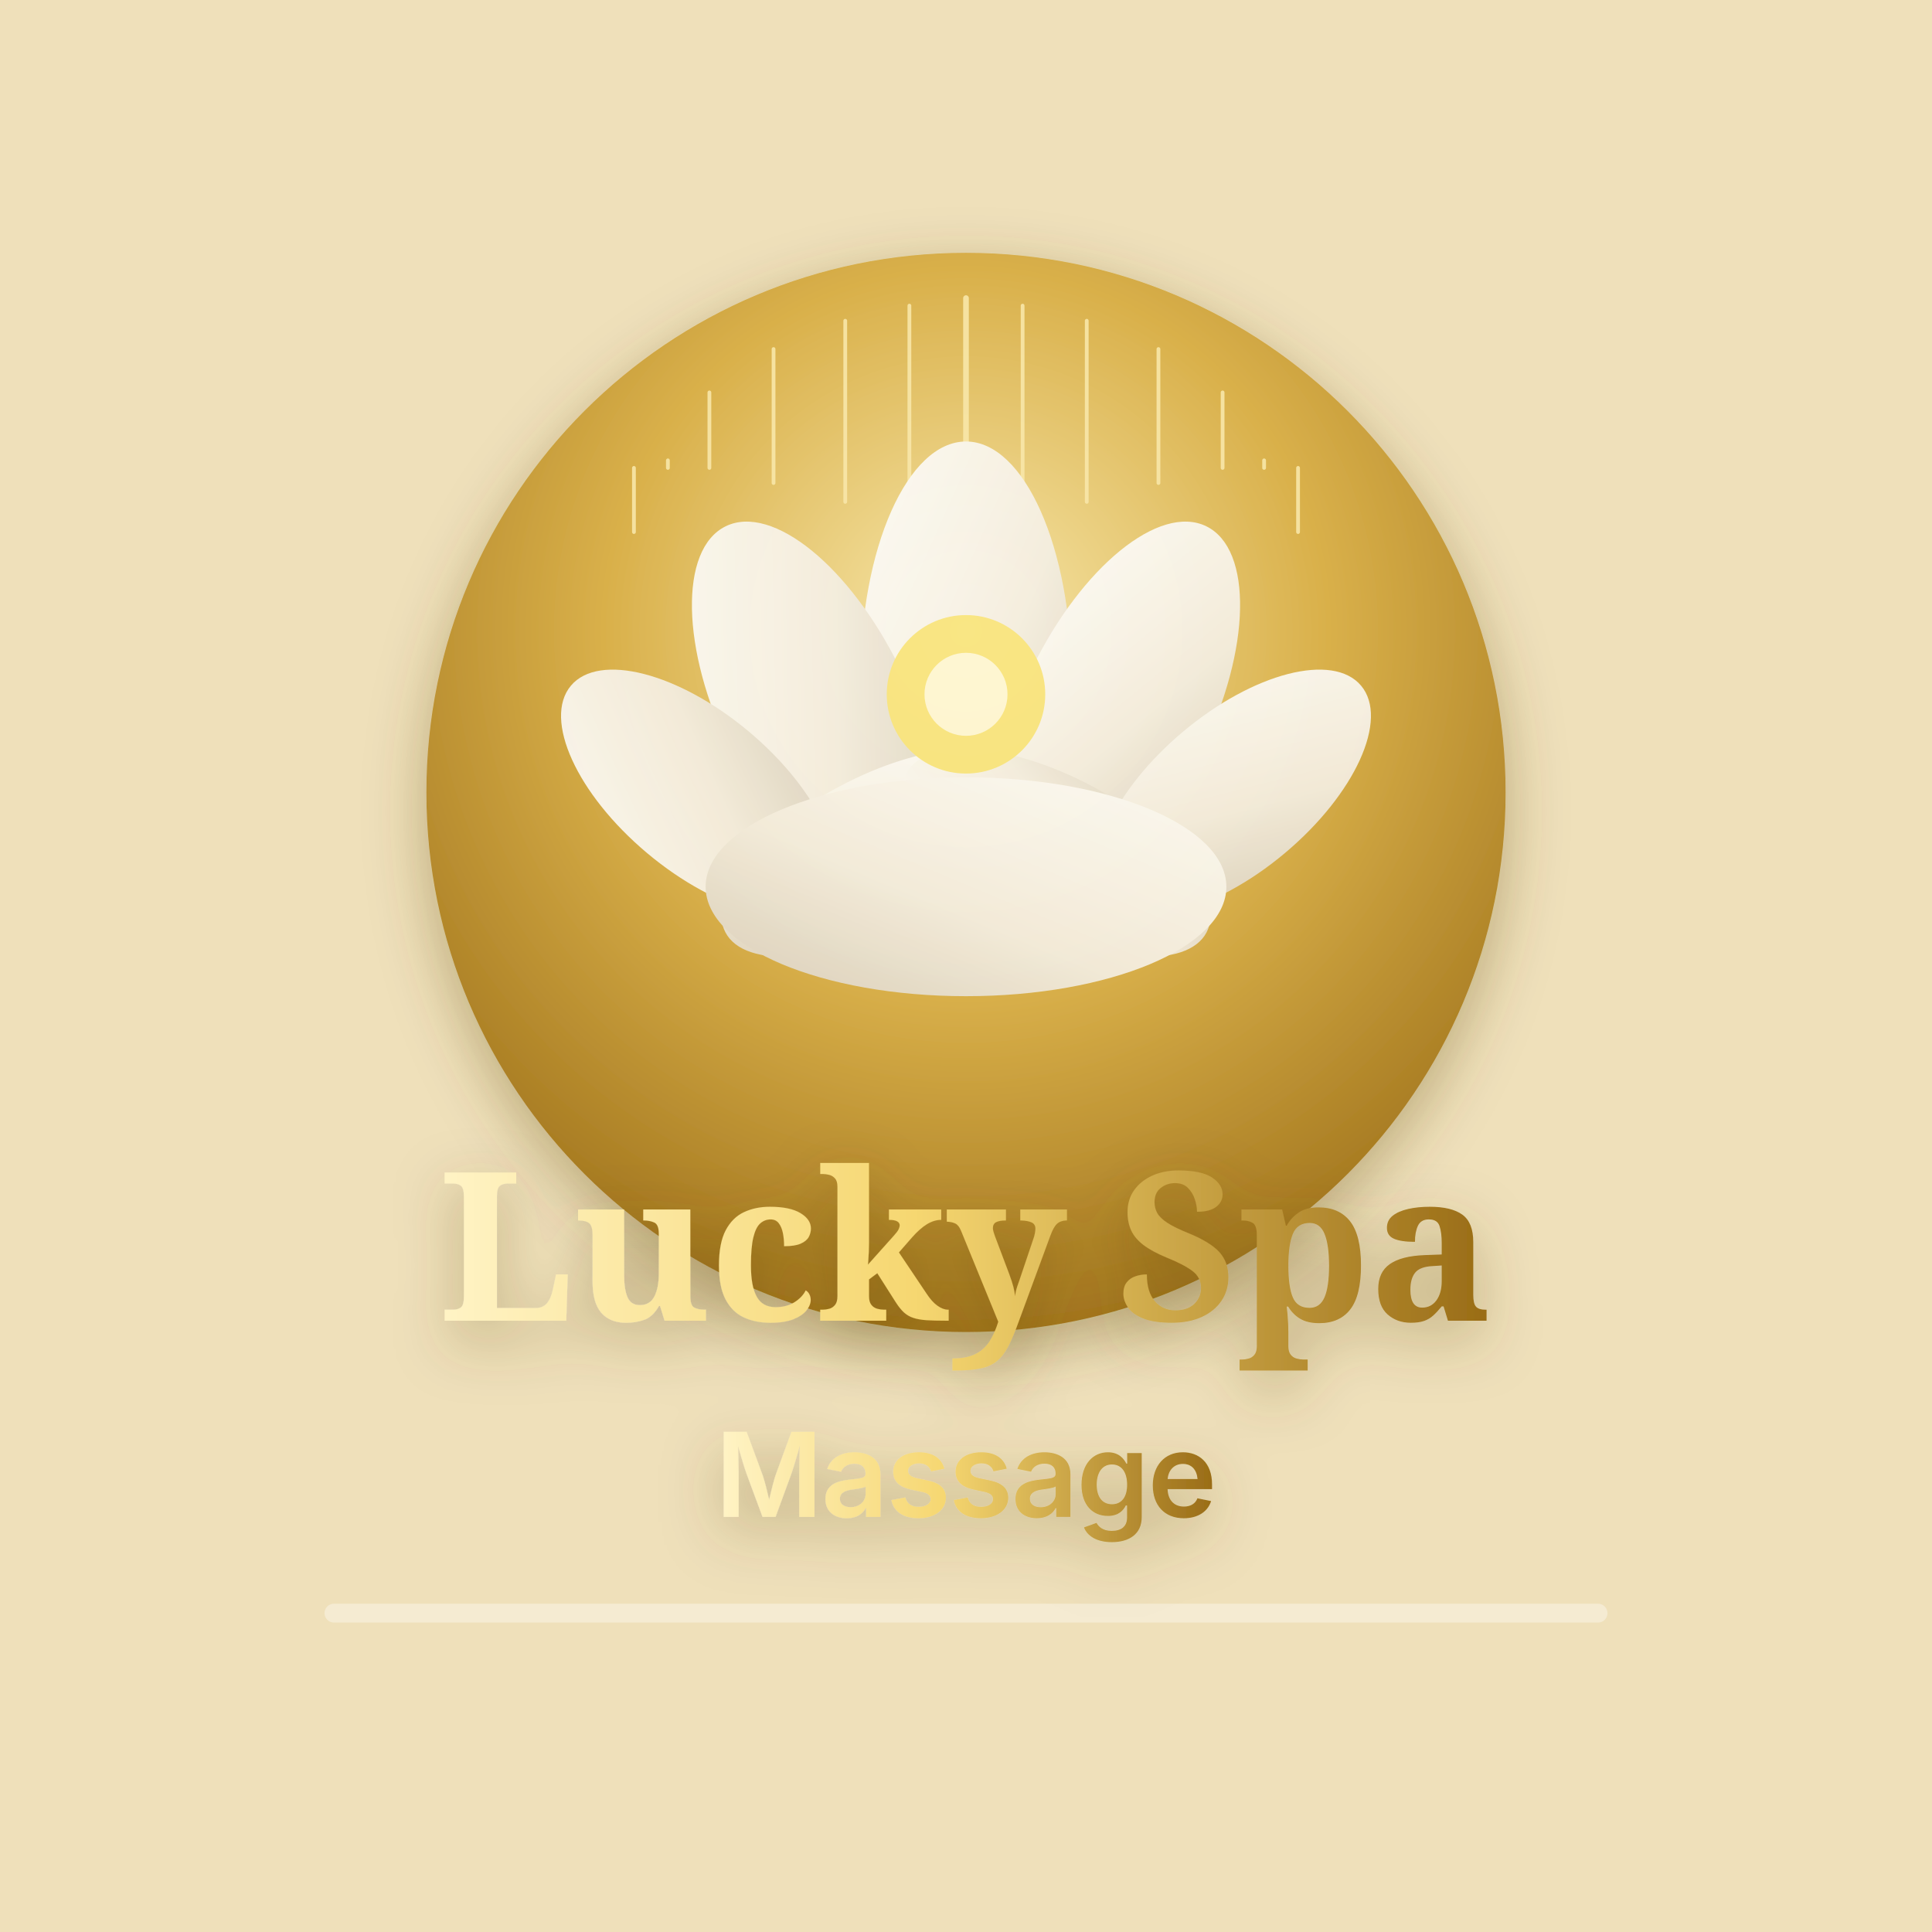
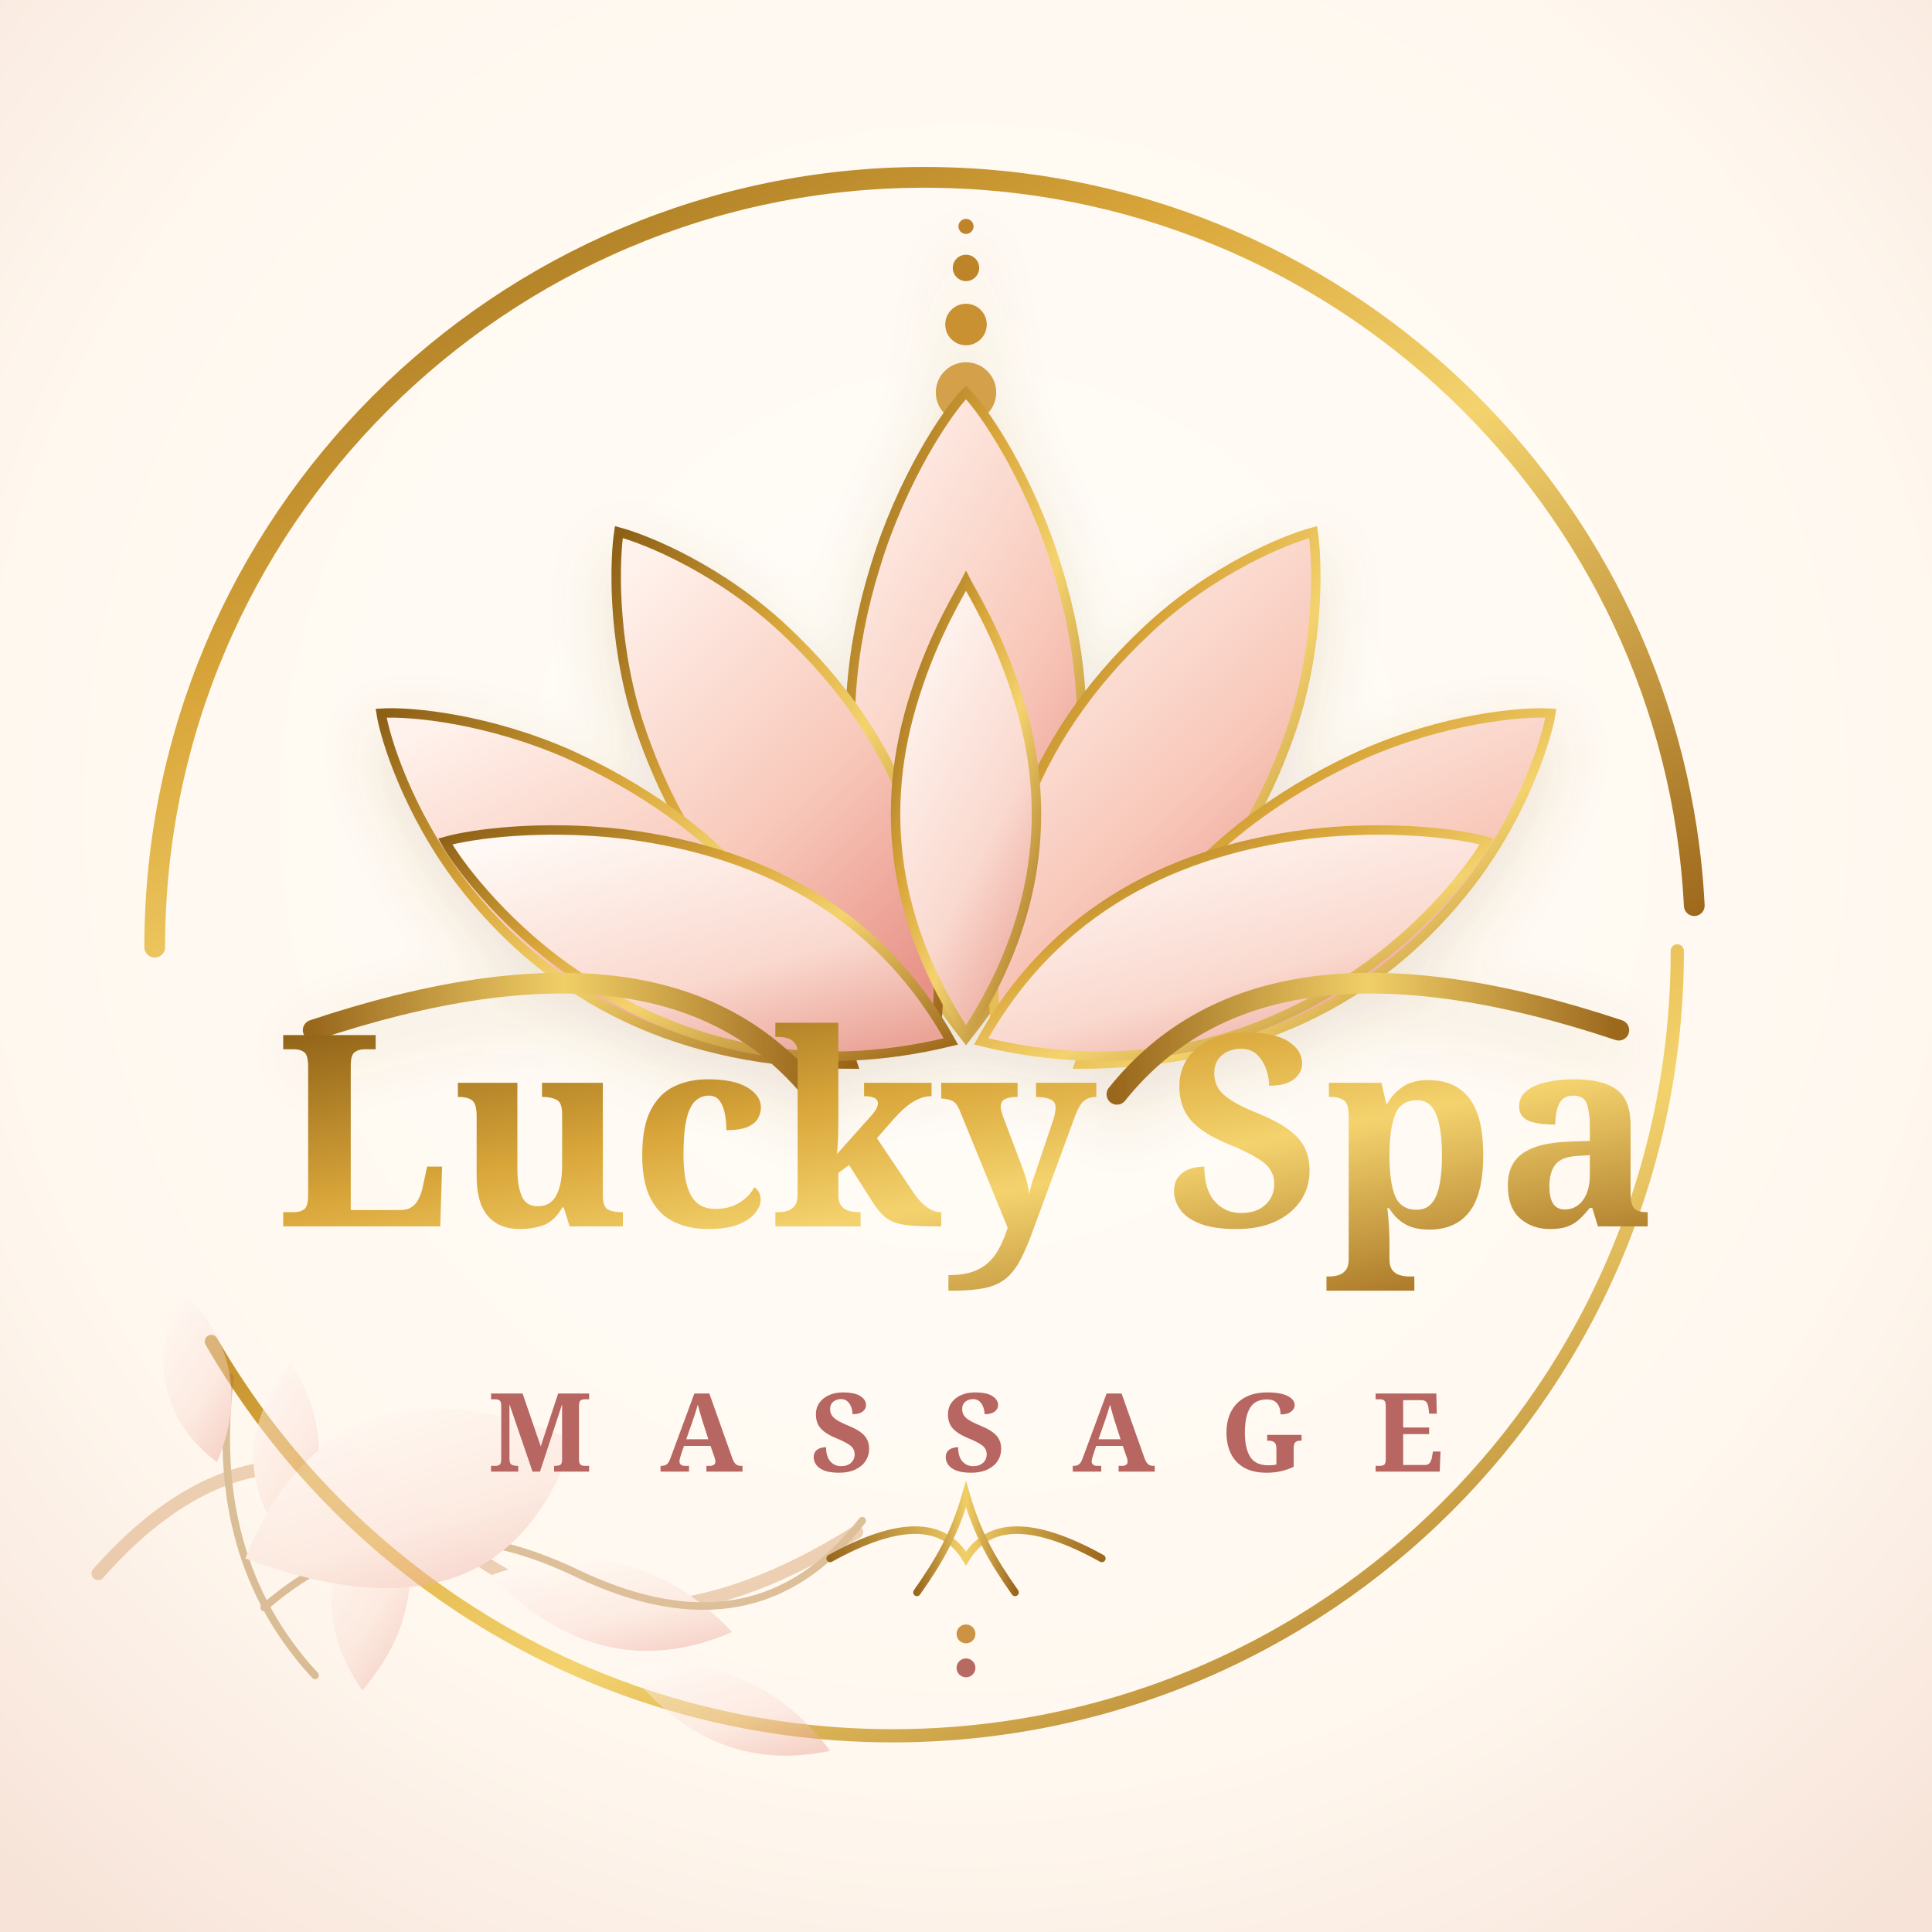
<svg xmlns="http://www.w3.org/2000/svg" viewBox="0 0 1024 1024" role="img" aria-labelledby="title desc">
  <defs>
-     <radialGradient id="bgGlow" cx="50%" cy="35%" r="70%">
-       <stop offset="0%" stop-color="#f8e8ab" />
-       <stop offset="48%" stop-color="#d9b04a" />
-       <stop offset="100%" stop-color="#9a6d17" />
+     <radialGradient id="paper" cx="50%" cy="42%" r="74%">
+       <stop offset="0%" stop-color="#fffdf9" />
+       <stop offset="68%" stop-color="#fff8ef" />
+       <stop offset="100%" stop-color="#f7e3d8" />
    </radialGradient>
-     <linearGradient id="petal" x1="0%" x2="100%" y1="0%" y2="100%">
-       <stop offset="0%" stop-color="#ffffff" />
-       <stop offset="55%" stop-color="#f5f0e6" />
-       <stop offset="100%" stop-color="#d9d1c3" />
+     <linearGradient id="gold" x1="0%" x2="100%" y1="0%" y2="100%">
+       <stop offset="0%" stop-color="#8c5f16" />
+       <stop offset="35%" stop-color="#d9a63a" />
+       <stop offset="58%" stop-color="#f4d36e" />
+       <stop offset="100%" stop-color="#9a6418" />
    </linearGradient>
-     <linearGradient id="textGold" x1="0%" x2="100%">
-       <stop offset="0%" stop-color="#fff3c4" />
-       <stop offset="45%" stop-color="#f6d771" />
-       <stop offset="100%" stop-color="#9a6d17" />
+     <linearGradient id="softGold" x1="0%" x2="100%">
+       <stop offset="0%" stop-color="#99681d" />
+       <stop offset="50%" stop-color="#f1cf67" />
+       <stop offset="100%" stop-color="#9b671d" />
    </linearGradient>
-     <filter id="shadow" x="-20%" y="-20%" width="140%" height="140%">
-       <feDropShadow dx="0" dy="10" stdDeviation="16" flood-color="#5d420f" flood-opacity="0.35" />
+     <linearGradient id="petal" x1="20%" x2="80%" y1="0%" y2="100%">
+       <stop offset="0%" stop-color="#fff1eb" />
+       <stop offset="55%" stop-color="#f8c8ba" />
+       <stop offset="100%" stop-color="#e89186" />
+     </linearGradient>
+     <linearGradient id="petalLight" x1="20%" x2="80%" y1="0%" y2="100%">
+       <stop offset="0%" stop-color="#fff9f5" />
+       <stop offset="62%" stop-color="#fad9cf" />
+       <stop offset="100%" stop-color="#eba498" />
+     </linearGradient>
+     <filter id="softShadow" x="-20%" y="-20%" width="140%" height="140%">
+       <feDropShadow dx="0" dy="12" stdDeviation="16" flood-color="#8a5f2a" flood-opacity="0.16" />
    </filter>
  </defs>
-   <rect width="1024" height="1024" fill="#efe0ba" />
-   <circle cx="512" cy="420" r="286" fill="url(#bgGlow)" filter="url(#shadow)" />
-   <g transform="translate(512 340)" opacity="0.9">
-     <g fill="none" stroke="#f8e7a8" stroke-linecap="round">
-       <path d="M0 -182 V-52" stroke-width="3" />
-       <path d="M-30 -178 V-62" stroke-width="2" />
-       <path d="M30 -178 V-62" stroke-width="2" />
-       <path d="M-64 -170 V-74" stroke-width="2" />
-       <path d="M64 -170 V-74" stroke-width="2" />
-       <path d="M-102 -155 V-84" stroke-width="2" />
-       <path d="M102 -155 V-84" stroke-width="2" />
-       <path d="M-136 -132 V-92" stroke-width="2" />
-       <path d="M136 -132 V-92" stroke-width="2" />
-       <path d="M-158 -96 V-92" stroke-width="2" />
-       <path d="M158 -96 V-92" stroke-width="2" />
-       <path d="M-176 -58 V-92" stroke-width="2" />
-       <path d="M176 -58 V-92" stroke-width="2" />
+   <rect width="1024" height="1024" fill="url(#paper)" />
+   <path d="M82 502c0-225 183-408 408-408 218 0 397 171 408 386" fill="none" stroke="url(#gold)" stroke-width="11" stroke-linecap="round" />
+   <path d="M889 504c0 230-186 416-416 416-154 0-289-84-361-209" fill="none" stroke="url(#gold)" stroke-width="7" stroke-linecap="round" />
+   <g opacity="0.44">
+     <path d="M52 834c58-66 123-76 184-22 60 54 132 54 218 0" fill="none" stroke="#d69a64" stroke-width="7" stroke-linecap="round" />
+     <path d="M122 730c-8 64 7 117 45 158" fill="none" stroke="#aa7629" stroke-width="4" stroke-linecap="round" />
+     <path d="M95 682c28 27 35 58 20 93-29-22-36-53-20-93z" fill="url(#petalLight)" />
+     <path d="M154 722c21 34 20 65-4 94-22-30-21-61 4-94z" fill="url(#petalLight)" />
+     <path d="M202 783c23 40 20 78-10 113-25-36-21-73 10-113z" fill="url(#petalLight)" />
+     <path d="M260 835c49-18 92-8 128 30-46 20-89 10-128-30z" fill="url(#petalLight)" />
+     <path d="M332 884c45-7 81 8 108 44-43 9-79-6-108-44z" fill="url(#petalLight)" />
+     <path d="M140 852c48-42 104-48 166-18 63 30 113 21 151-28" fill="none" stroke="#b17328" stroke-width="4" stroke-linecap="round" />
+     <path d="M130 826c31-77 89-98 174-63-25 76-83 97-174 63z" fill="url(#petalLight)" />
+   </g>
+   <g transform="translate(512 260)" filter="url(#softShadow)">
+     <circle cx="0" cy="-140" r="4" fill="#bd8429" />
+     <circle cx="0" cy="-118" r="7" fill="#bd8429" />
+     <circle cx="0" cy="-88" r="11" fill="#c99132" />
+     <circle cx="0" cy="-52" r="16" fill="#d4a048" />
+     <g fill="url(#petal)" stroke="url(#gold)" stroke-width="5">
+       <path d="M0 290C-60 214-76 130-48 40-34-6-10-42 0-52c10 10 34 46 48 92 28 90 12 174-48 250z" />
+       <path d="M-16 290c-80-32-132-88-158-168-14-45-12-87-10-100 15 4 54 20 88 52 62 58 88 130 80 216z" />
+       <path d="M16 290c80-32 132-88 158-168 14-45 12-87 10-100-15 4-54 20-88 52-62 58-88 130-80 216z" />
+       <path d="M-60 304c-90 0-159-33-208-97-28-37-40-76-42-89 16-1 57 3 100 22 77 35 126 90 150 164z" />
+       <path d="M60 304c90 0 159-33 208-97 28-37 40-76 42-89-16-1-57 3-100 22-77 35-126 90-150 164z" />
    </g>
-     <g transform="translate(0 20)">
-       <ellipse cx="0" cy="0" rx="56" ry="126" fill="url(#petal)" />
-       <ellipse cx="-80" cy="16" rx="50" ry="108" fill="url(#petal)" transform="rotate(-26 -80 16)" />
-       <ellipse cx="80" cy="16" rx="50" ry="108" fill="url(#petal)" transform="rotate(26 80 16)" />
-       <ellipse cx="-142" cy="60" rx="42" ry="88" fill="url(#petal)" transform="rotate(-50 -142 60)" />
-       <ellipse cx="142" cy="60" rx="42" ry="88" fill="url(#petal)" transform="rotate(50 142 60)" />
-       <ellipse cx="-48" cy="92" rx="40" ry="90" fill="url(#petal)" transform="rotate(62 -48 92)" />
-       <ellipse cx="48" cy="92" rx="40" ry="90" fill="url(#petal)" transform="rotate(-62 48 92)" />
-       <ellipse cx="0" cy="110" rx="58" ry="138" fill="url(#petal)" transform="rotate(90 0 110)" />
-       <circle cx="0" cy="8" r="42" fill="#f9e680" />
-       <circle cx="0" cy="8" r="22" fill="#fff8d7" />
+     <g fill="url(#petalLight)" stroke="url(#gold)" stroke-width="5">
+       <path d="M0 288c-38-58-47-118-27-180 10-32 25-56 27-60 2 4 17 28 27 60 20 62 11 122-27 180z" />
+       <path d="M-8 292c-74 18-142 5-204-39-35-25-58-56-64-67 14-4 51-9 94-4 81 10 139 47 174 110z" />
+       <path d="M8 292c74 18 142 5 204-39 35-25 58-56 64-67-14-4-51-9-94-4-81 10-139 47-174 110z" />
    </g>
+     <path d="M-346 286c126-42 214-31 266 34" fill="none" stroke="url(#softGold)" stroke-width="11" stroke-linecap="round" />
+     <path d="M346 286c-126-42-214-31-266 34" fill="none" stroke="url(#softGold)" stroke-width="11" stroke-linecap="round" />
  </g>
-   <g fill="url(#textGold)" filter="url(#shadow)">
-     <text x="512" y="700" text-anchor="middle" font-family="Cormorant Garamond, Georgia, serif" font-size="110" font-weight="700" letter-spacing="-1">Lucky Spa</text>
-     <text x="512" y="804" text-anchor="middle" font-family="Inter, Arial, sans-serif" font-size="62" font-weight="600" letter-spacing="-1">Massage</text>
+   <g fill="url(#gold)">
+     <text x="512" y="650" text-anchor="middle" font-family="Cormorant Garamond, Georgia, serif" font-size="142" font-weight="600">Lucky Spa</text>
+     <path d="M238 700h212" stroke="url(#softGold)" stroke-width="2" />
+     <path d="M574 700h212" stroke="url(#softGold)" stroke-width="2" />
+     <text x="512" y="780" text-anchor="middle" font-family="Cormorant Garamond, Georgia, serif" font-size="58" font-weight="600" letter-spacing="36" fill="#b76661">MASSAGE</text>
  </g>
-   <rect x="172" y="850" width="680" height="10" rx="5" fill="rgba(255,255,255,0.35)" />
+   <g fill="none" stroke="url(#softGold)" stroke-width="4" stroke-linecap="round">
+     <path d="M440 826c36-20 60-20 72 0 12-20 36-20 72 0" />
+     <path d="M486 844c12-17 20-31 26-52 6 21 14 35 26 52" />
+   </g>
+   <circle cx="512" cy="866" r="5" fill="#cb9343" />
+   <circle cx="512" cy="884" r="5" fill="#b66a61" />
</svg>
